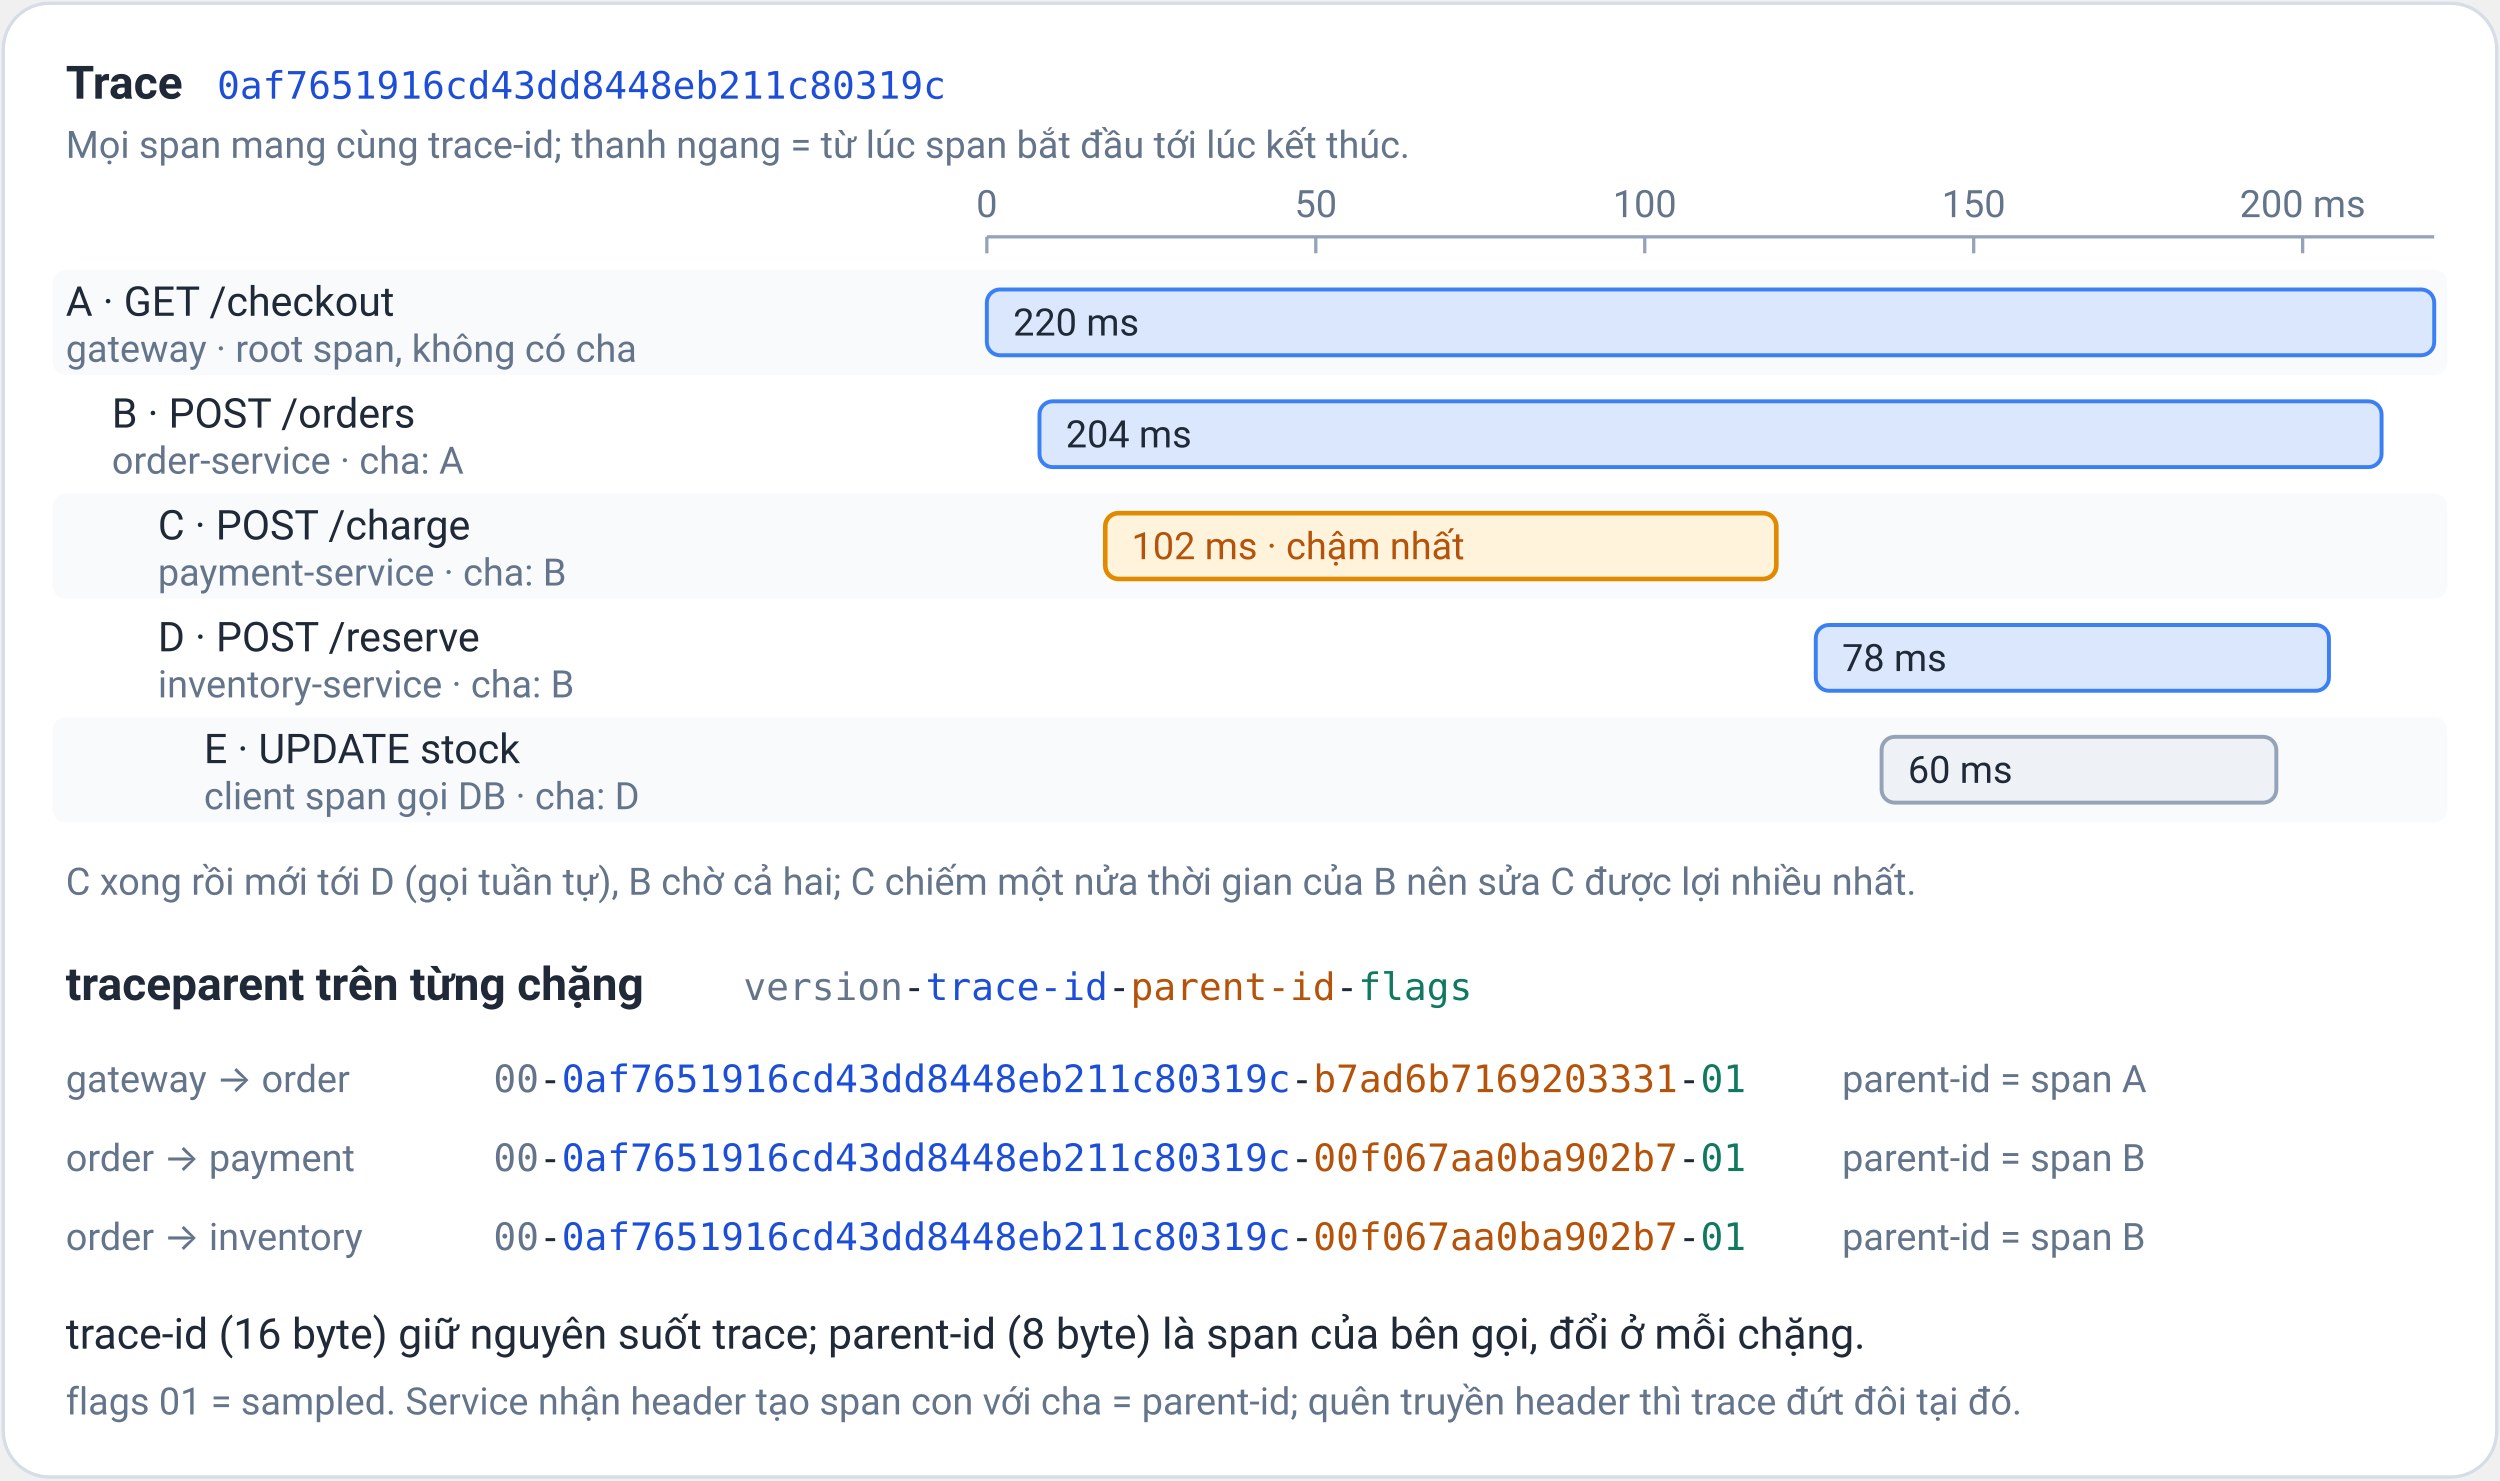
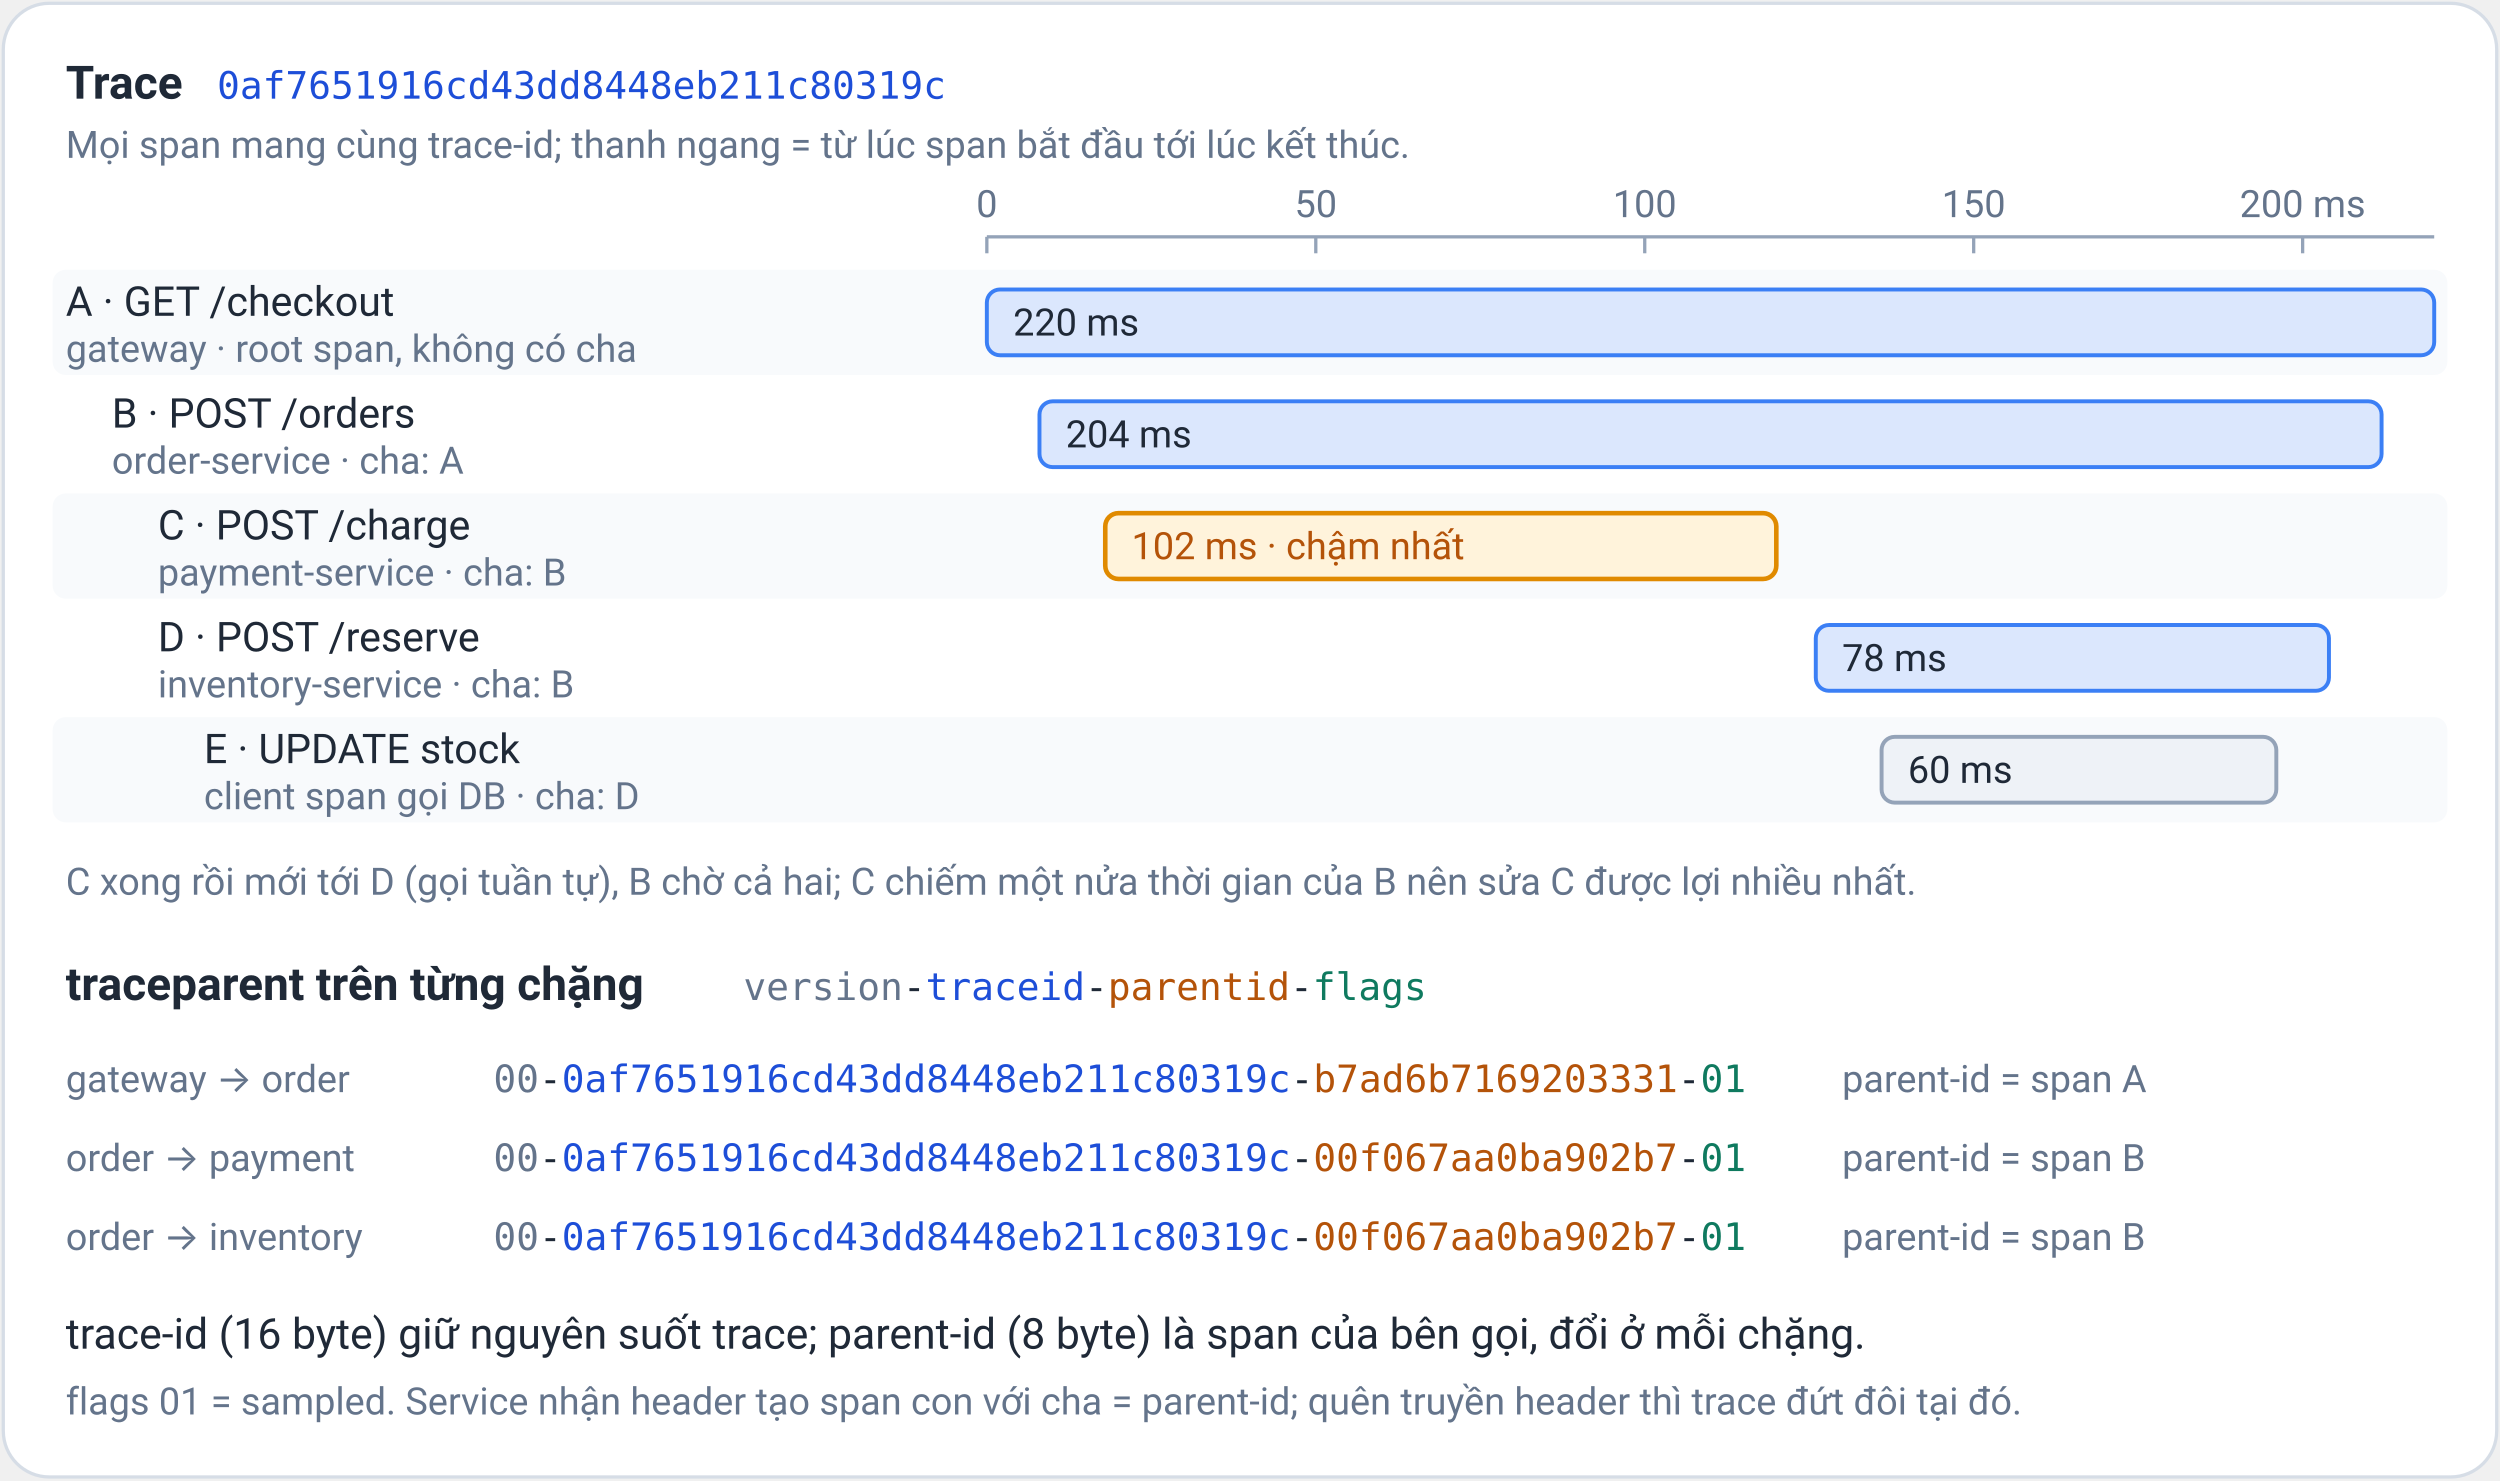
<svg xmlns="http://www.w3.org/2000/svg" viewBox="0 0 760 450" font-family="system-ui, -apple-system, 'Segoe UI', Roboto, sans-serif" role="img" aria-labelledby="t">
  <defs>
    <style>
      .bar { fill: #dbe7fd; stroke: #3b7ff5; stroke-width: 1.2; }
      .slow { fill: #fff3db; stroke: #e08a00; stroke-width: 1.4; }
      .db { fill: #eef2f7; stroke: #94a3b8; stroke-width: 1.2; }
      .row { fill: #f8fafc; stroke: none; }
      .h { font-size: 14px; font-weight: 650; fill: #1f2937; }
      .e { font-size: 12.5px; fill: #1f2937; }
      .t { font-size: 13px; fill: #1f2937; }
      .s { font-size: 11.5px; fill: #64748b; }
      .sc { font-size: 11.5px; fill: #64748b; text-anchor: middle; }
      .d { font-size: 11.5px; fill: #1f2937; }
      .code { font-family: ui-monospace, Menlo, Consolas, monospace; font-size: 11.5px; fill: #1f2937; }
    </style>
  </defs>
  <rect x="1" y="1" width="758" height="448" rx="14" fill="#ffffff" stroke="#d6dde6" />
  <text class="h" x="20" y="30">Trace</text>
  <text class="code" x="66" y="30" style="fill:#1d4ed8">0af7651916cd43dd8448eb211c80319c</text>
  <text class="s" x="20" y="48">Mọi span mang cùng trace-id; thanh ngang = từ lúc span bắt đầu tới lúc kết thúc.</text>
  <path d="M300,72 L740,72" stroke="#94a3b8" stroke-width="1" />
  <g stroke="#94a3b8" stroke-width="1">
    <path d="M300,72 L300,77" />
    <path d="M400,72 L400,77" />
    <path d="M500,72 L500,77" />
    <path d="M600,72 L600,77" />
    <path d="M700,72 L700,77" />
  </g>
  <text class="sc" x="300" y="66">0</text>
  <text class="sc" x="400" y="66">50</text>
  <text class="sc" x="500" y="66">100</text>
  <text class="sc" x="600" y="66">150</text>
  <text class="sc" x="700" y="66">200 ms</text>
  <rect class="row" x="16" y="82" width="728" height="32" rx="4" />
  <text class="e" x="20" y="96">A · GET /checkout</text>
  <text class="s" x="20" y="110">gateway · root span, không có cha</text>
  <rect class="bar" x="300" y="88" width="440" height="20" rx="4" />
  <text class="d" x="308" y="102">220 ms</text>
  <text class="e" x="34" y="130">B · POST /orders</text>
  <text class="s" x="34" y="144">order-service · cha: A</text>
  <rect class="bar" x="316" y="122" width="408" height="20" rx="4" />
  <text class="d" x="324" y="136">204 ms</text>
  <rect class="row" x="16" y="150" width="728" height="32" rx="4" />
  <text class="e" x="48" y="164">C · POST /charge</text>
  <text class="s" x="48" y="178">payment-service · cha: B</text>
  <rect class="slow" x="336" y="156" width="204" height="20" rx="4" />
  <text class="d" x="344" y="170" style="fill:#b45309">102 ms · chậm nhất</text>
  <text class="e" x="48" y="198">D · POST /reserve</text>
  <text class="s" x="48" y="212">inventory-service · cha: B</text>
  <rect class="bar" x="552" y="190" width="156" height="20" rx="4" />
  <text class="d" x="560" y="204">78 ms</text>
  <rect class="row" x="16" y="218" width="728" height="32" rx="4" />
  <text class="e" x="62" y="232">E · UPDATE stock</text>
  <text class="s" x="62" y="246">client span gọi DB · cha: D</text>
  <rect class="db" x="572" y="224" width="120" height="20" rx="4" />
  <text class="d" x="580" y="238">60 ms</text>
  <text class="s" x="20" y="272">C xong rồi mới tới D (gọi tuần tự), B chờ cả hai; C chiếm một nửa thời gian của B nên sửa C được lợi nhiều nhất.</text>
  <text class="h" x="20" y="304">traceparent trên từng chặng</text>
  <text class="code" x="226" y="304">
-     <tspan style="fill:#64748b">version</tspan>-<tspan style="fill:#1d4ed8">trace-id</tspan>-<tspan style="fill:#b45309">parent-id</tspan>-<tspan style="fill:#0f7a5f">flags</tspan>
+     <tspan style="fill:#64748b">version</tspan>-<tspan style="fill:#1d4ed8">traceid</tspan>-<tspan style="fill:#b45309">parentid</tspan>-<tspan style="fill:#0f7a5f">flags</tspan>
  </text>
  <text class="s" x="20" y="332">gateway → order</text>
  <text class="code" x="150" y="332">
    <tspan style="fill:#64748b">00</tspan>-<tspan style="fill:#1d4ed8">0af7651916cd43dd8448eb211c80319c</tspan>-<tspan style="fill:#b45309">b7ad6b7169203331</tspan>-<tspan style="fill:#0f7a5f">01</tspan>
  </text>
  <text class="s" x="560" y="332">parent-id = span A</text>
  <text class="s" x="20" y="356">order → payment</text>
  <text class="code" x="150" y="356">
    <tspan style="fill:#64748b">00</tspan>-<tspan style="fill:#1d4ed8">0af7651916cd43dd8448eb211c80319c</tspan>-<tspan style="fill:#b45309">00f067aa0ba902b7</tspan>-<tspan style="fill:#0f7a5f">01</tspan>
  </text>
  <text class="s" x="560" y="356">parent-id = span B</text>
  <text class="s" x="20" y="380">order → inventory</text>
  <text class="code" x="150" y="380">
    <tspan style="fill:#64748b">00</tspan>-<tspan style="fill:#1d4ed8">0af7651916cd43dd8448eb211c80319c</tspan>-<tspan style="fill:#b45309">00f067aa0ba902b7</tspan>-<tspan style="fill:#0f7a5f">01</tspan>
  </text>
  <text class="s" x="560" y="380">parent-id = span B</text>
  <text class="t" x="20" y="410">trace-id (16 byte) giữ nguyên suốt trace; parent-id (8 byte) là span của bên gọi, đổi ở mỗi chặng.</text>
  <text class="s" x="20" y="430">flags 01 = sampled. Service nhận header tạo span con với cha = parent-id; quên truyền header thì trace đứt đôi tại đó.</text>
</svg>
